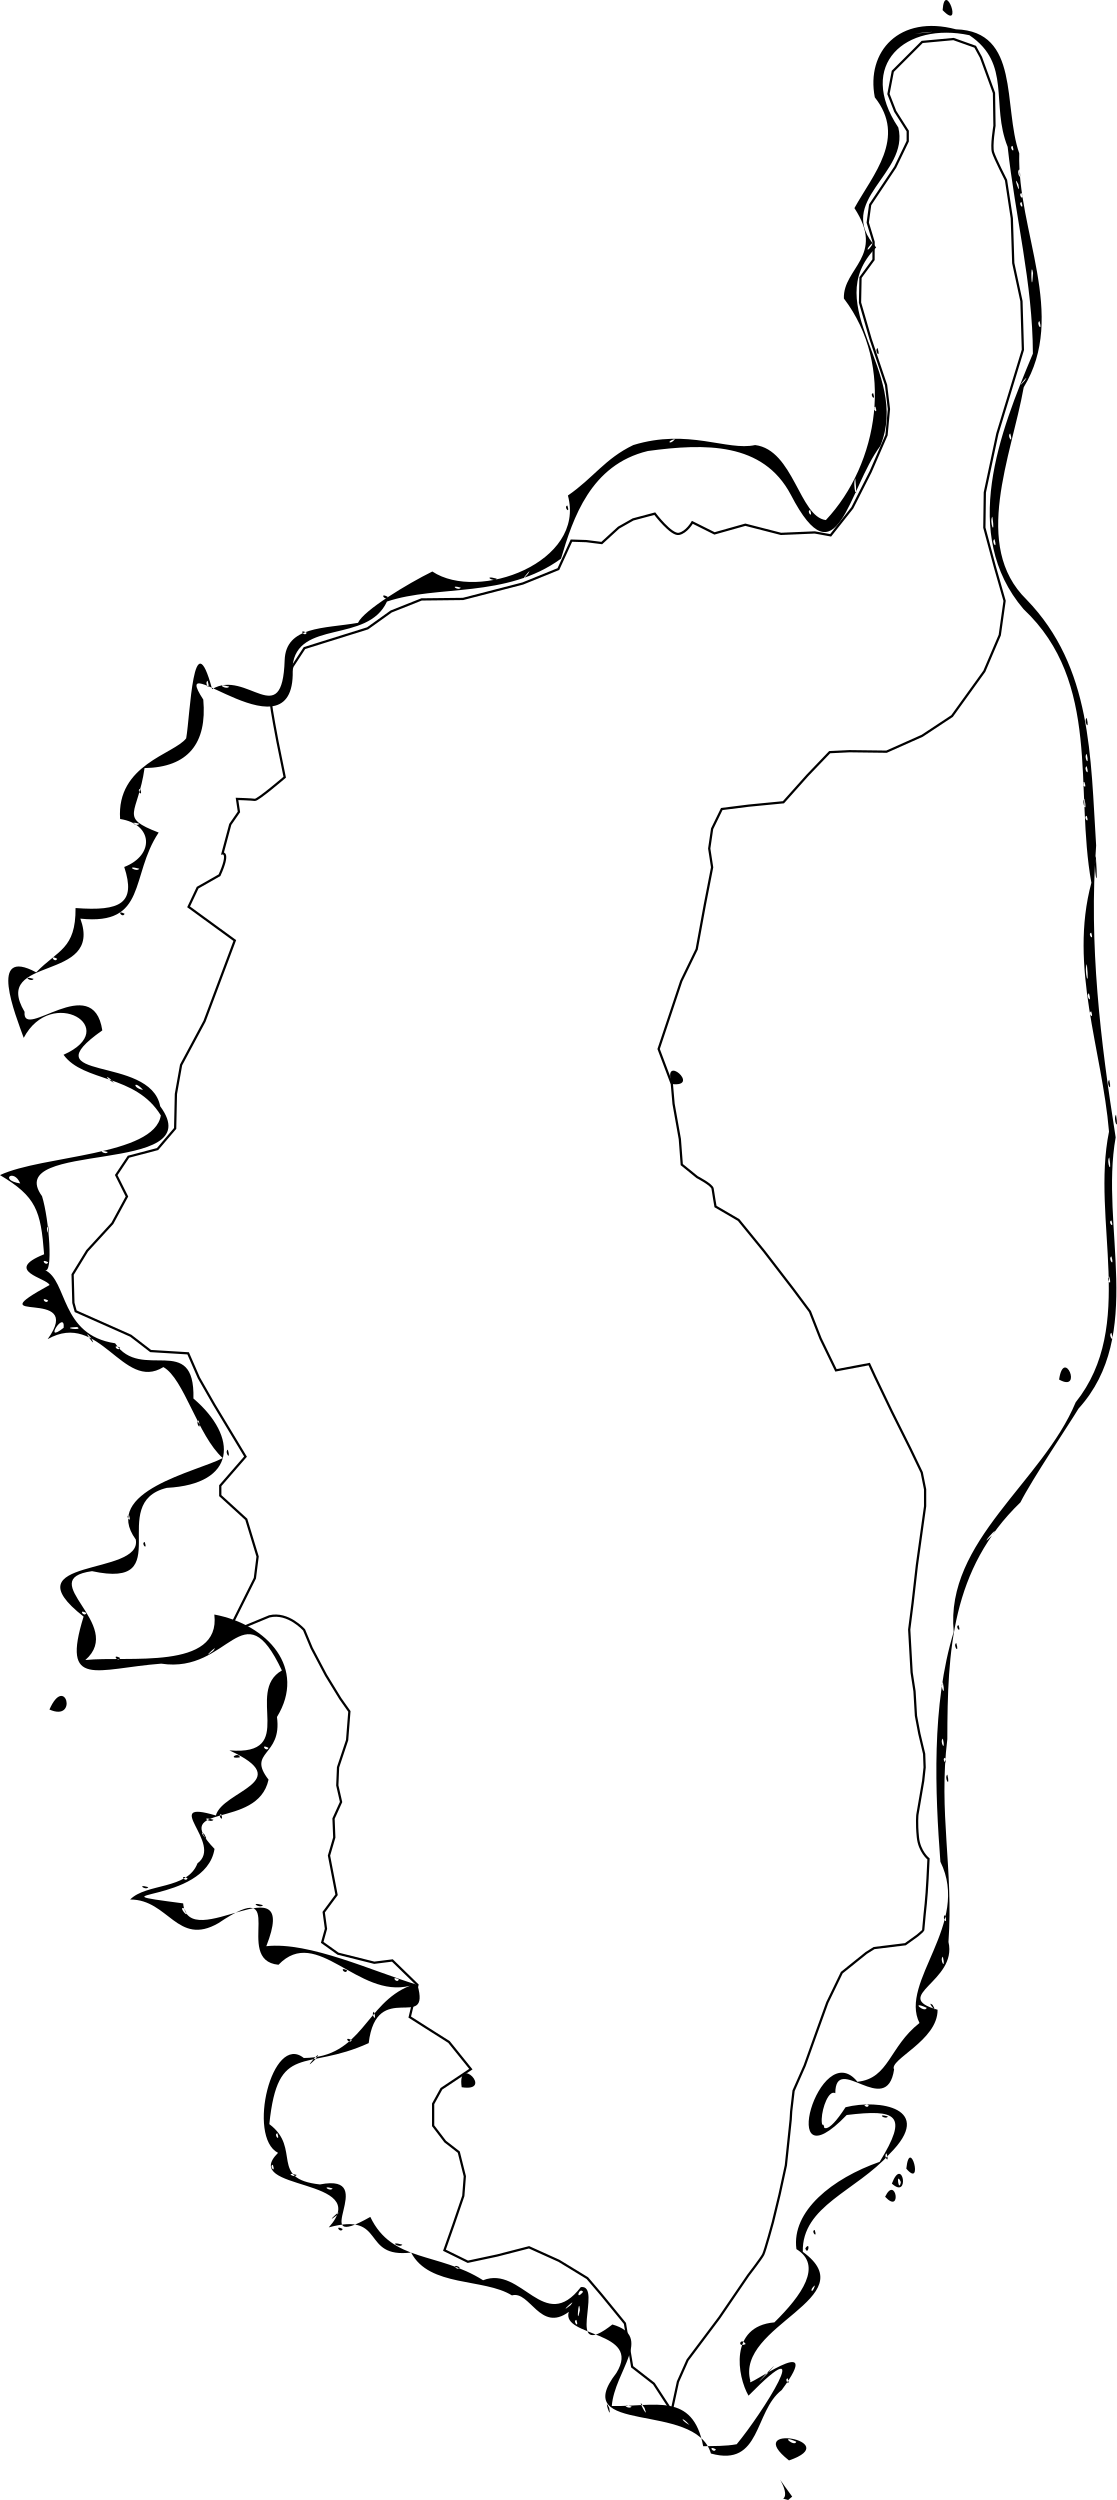
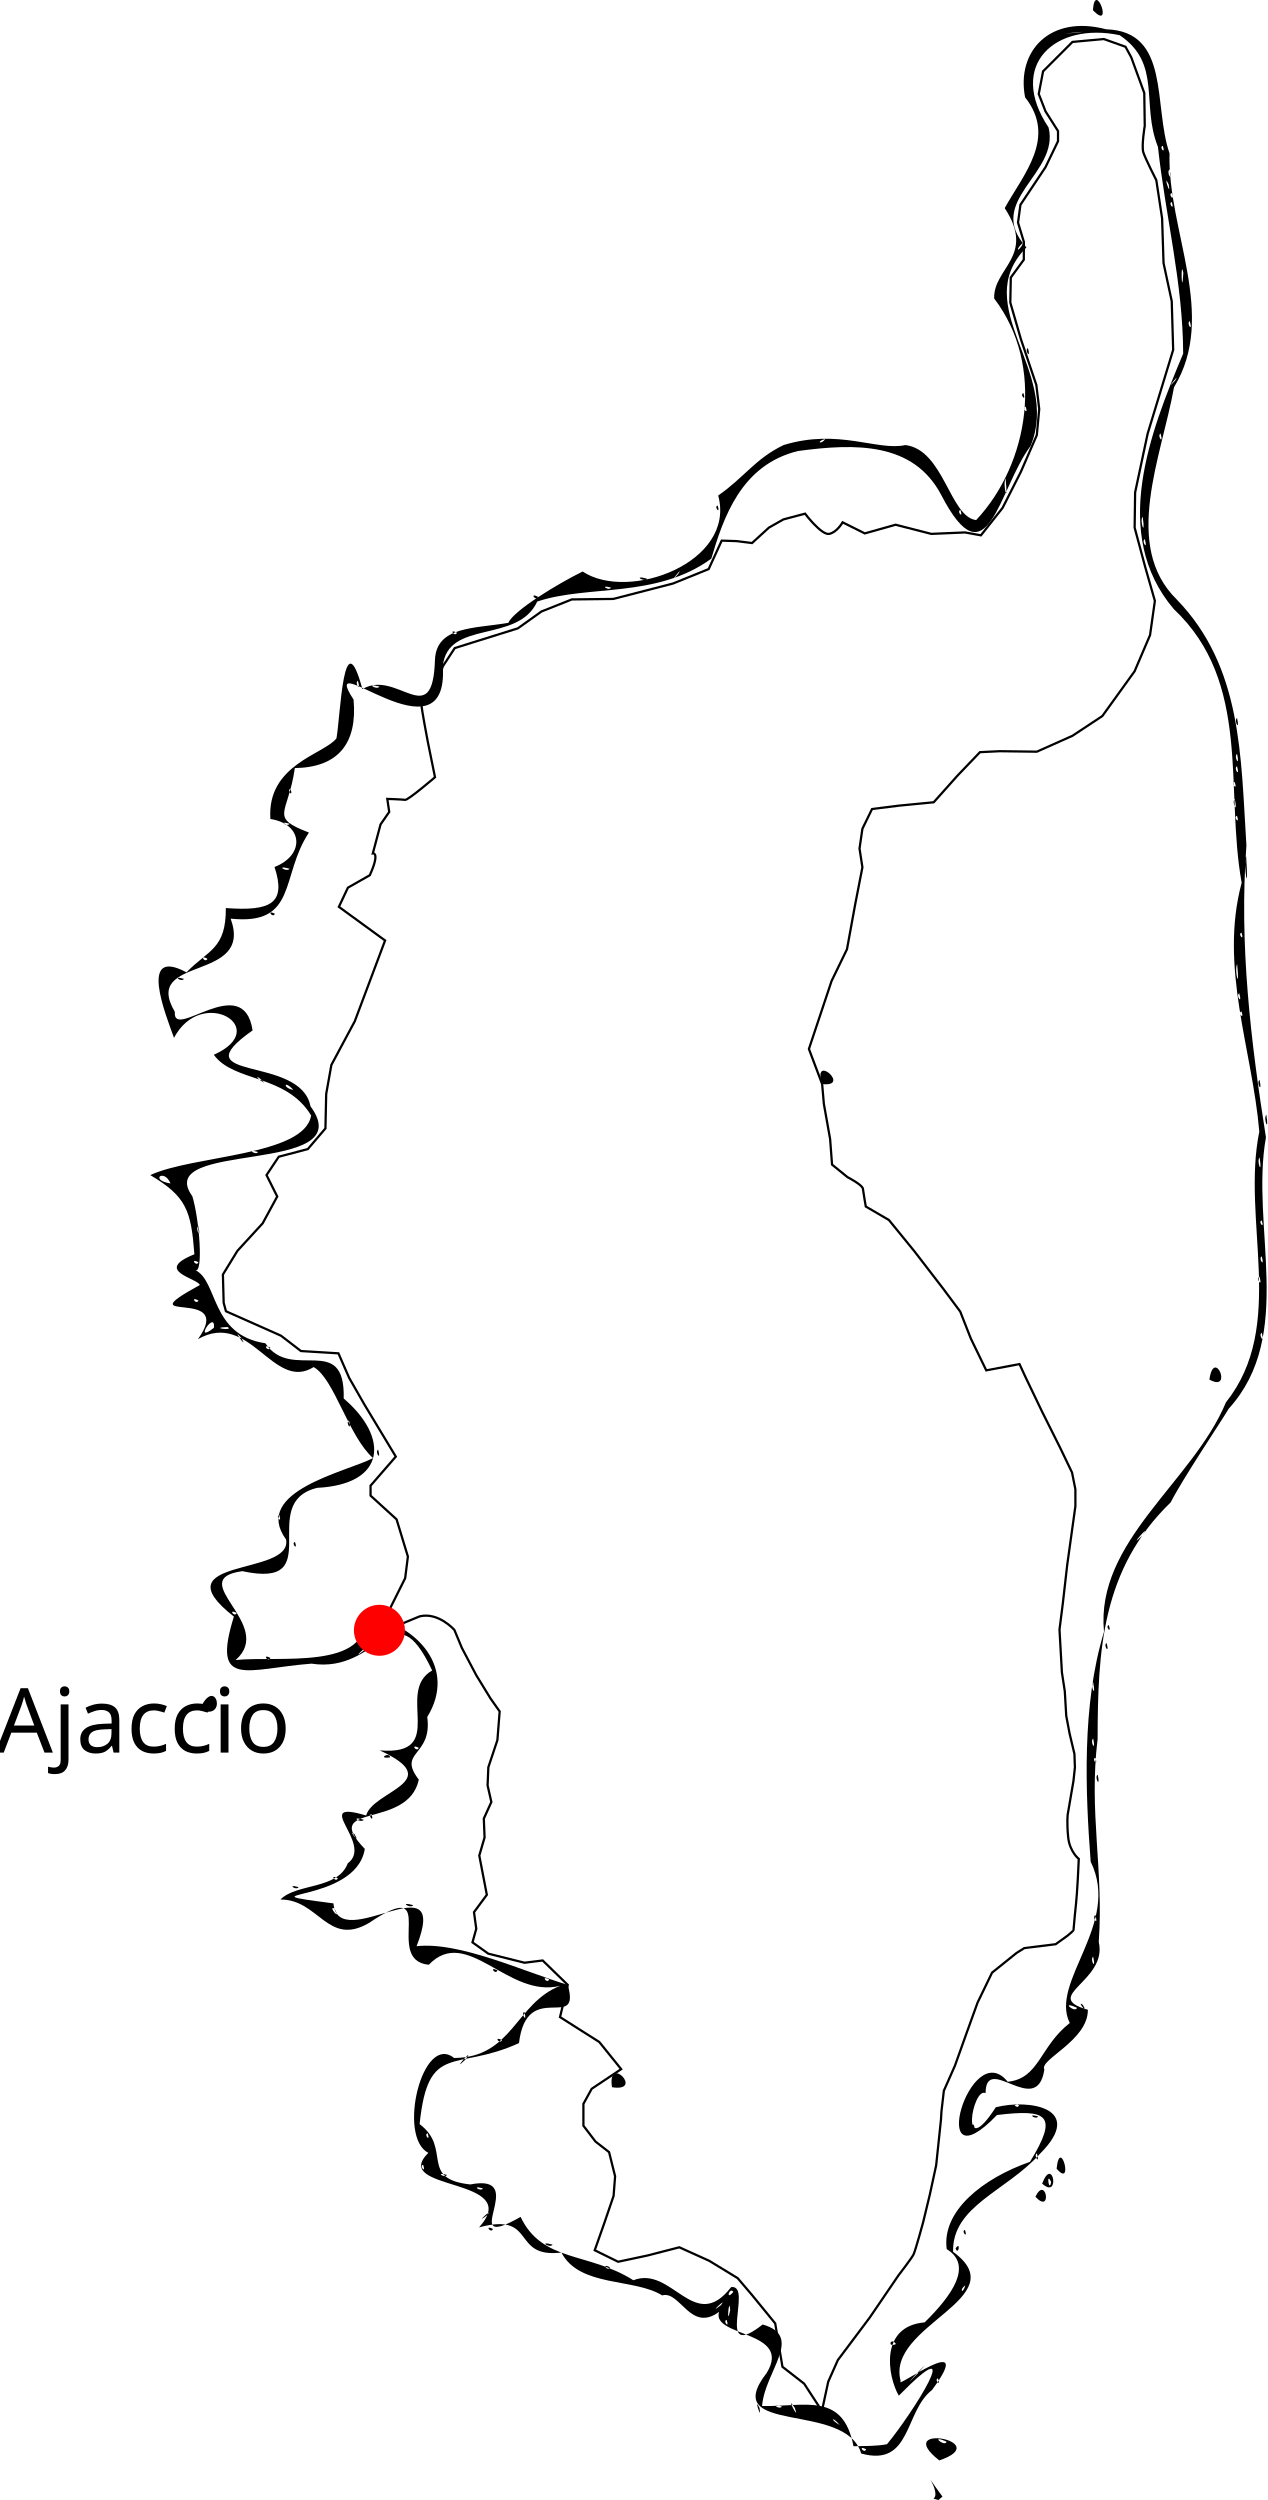
- <svg xmlns="http://www.w3.org/2000/svg" width="131.447mm" height="294.213mm" viewBox="0 0 131.447 294.213" version="1.1" id="svg8">
+ <svg xmlns="http://www.w3.org/2000/svg" width="149.134mm" height="294.213mm" viewBox="0 0 149.134 294.213" version="1.1" id="svg8">
  <defs id="defs2" />
-   <g id="layer1" transform="translate(-17.5629,7.08221)">
+   <g id="layer1" transform="translate(0.123429,7.08221)">
    <path id="path1051" style="fill:#000000;stroke-width:0.265" d="m 109.733,286.972 c 1.047,-0.803 -2.003,-4.407 1.058,-0.24 l -0.472,0.399 z m 0.683,-4.497 c -5.708,-4.503 6.688,-2.287 0,0 z m 0.86,-2.206 c -2.081,-0.935 -0.187,0.704 0,0 z m -10.047,1.395 c -1.821,-6.26 -16.89,-2.049 -11.124,-9.486 3.068,-5 -6.54,-4.2 -5.603,-7.189 -3.371,2.496 -4.578,-2.539 -6.693,-1.937 -3.307,-2.056 -9.73,-0.936 -11.863,-5.043 -5.99,0.719 -2.838,-4.813 -9.688,-2.963 5.367,-5.987 -10.58,-4.191 -5.974,-8.768 -3.682,-1.886 -0.688,-14.168 3.031,-11.164 6.897,-0.056 7.213,-6.435 12.496,-8.502 -6.118,1.576 -10.959,-7.177 -15.473,-2.471 -5.538,-0.516 1.629,-10.752 -7.07,-4.899 -4.838,2.799 -5.869,-2.803 -10.387,-2.779 1.907,-1.944 6.74,-1.133 7.922,-4.259 3.125,-2.305 -4.524,-7.619 2.164,-5.629 0.763,-2.909 9.6,-3.985 1.597,-7.663 8.132,0.677 1.743,-6.887 6.173,-9.405 -4.607,-9.757 -6.1,0.438 -14.204,-0.802 -7.632,0.585 -11.799,3.061 -9.132,-5.539 -8.958,-7.023 6.954,-4.693 6.141,-9.071 -4.133,-5.688 7.225,-7.987 10.233,-9.583 -2.932,-2.64 -4.569,-9.37 -6.985,-10.709 -4.755,2.968 -7.484,-6.768 -13.617,-3.289 4.571,-6.349 -8.759,-1.454 0.22,-6.369 -0.264,-0.809 -5.526,-1.656 -0.64,-3.617 -0.388,-5.157 -0.939,-6.796 -5.19,-9.318 4.973,-2.342 18.169,-2.237 18.927,-7.024 -2.984,-4.895 -9.09,-3.87 -11.45,-7.137 6.98,-3.114 -1.41,-8.199 -4.686,-1.991 -0.969,-2.702 -4.247,-10.791 1.467,-7.709 2.555,-2.647 4.668,-2.715 4.633,-7.568 5.331,0.4 7.132,-0.564 5.73,-4.832 3.614,-1.404 3.373,-5.056 -0.486,-5.648 -0.444,-6.425 6.344,-7.616 7.775,-9.491 0.48,-2.663 0.809,-14.155 3.052,-5.79 4.051,-2.437 8.268,5.108 8.538,-3.413 0.14,-4.018 4.644,-3.699 8.631,-4.39 0.65,-1.471 5.864,-4.619 8.749,-6.04 5.42,3.601 18.08,-1.078 15.955,-8.945 3.007,-2.075 4.348,-4.325 7.695,-5.937 6.471,-1.989 11.061,0.732 14.337,-6.36e-4 4.521,0.559 5.221,8.444 8.324,8.83 6.236,-6.641 8.122,-18.203 2.122,-26.079 -0.13,-3.589 4.933,-4.988 1.24,-10.636 2.199,-3.981 6.163,-8.277 2.399,-13.037 -1.045,-5.389 2.88,-9.767 9.548,-8.006 7.598,0.234 5.512,9.008 7.451,14.603 -0.268,9.088 5.688,19.047 0.527,27.519 -1.448,8.151 -6.151,18.639 0.327,24.987 7.726,7.973 7.524,18.523 8.194,28.948 -0.87,11.63 0.507,22.986 2.297,34.346 -1.874,10.501 3.513,23.222 -4.373,31.924 -0.997,1.675 -5.468,8.315 -6.832,11.026 -8.148,7.876 -8.585,17.489 -8.605,27.865 -1.054,8.645 0.734,15.321 0.134,23.873 1.091,4.645 -6.9,6.395 -1.282,7.978 0.047,3.624 -5.782,5.881 -5.116,7.027 -0.884,5.855 -6.888,-2.068 -6.921,2.793 -1.524,-0.839 -3.136,8.366 1.206,1.654 3.95,-0.998 10.597,0.097 5.186,5.487 -3.942,4.405 -10.344,6.114 -10.216,11.528 7.503,5.449 -7.986,8.619 -6.164,15.222 -0.89,1.159 9.134,-6.334 3.68,1.045 -3.27,2.525 -2.385,9.111 -8.327,7.47 z m 0.583,-0.497 c -1.048,-0.556 -0.247,0.596 0,0 z m 2.453,-0.605 c 2.976,-3.576 9.637,-14.099 1.387,-5.709 -1.318,-2.272 -2.309,-8.171 3.045,-8.626 3.231,-3.184 5.725,-6.707 2.593,-8.621 -0.602,-4.477 4.233,-8.325 9.798,-10.273 3.422,-5.551 2.047,-6.223 -3.883,-5.509 -8.418,8.776 -3.178,-9.446 1.264,-3.913 3.734,-0.381 3.726,-4.112 7.304,-6.916 -2.427,-4.827 6.069,-11.683 2.459,-18.98 -0.606,-8.066 -1.08,-18.4 1.569,-27.046 -1.029,-10.692 10.444,-17.622 14.352,-27.019 7.21,-9.049 1.788,-21.355 3.924,-31.856 -0.81,-9.628 -4.745,-19.348 -2.075,-29.289 -1.995,-10.987 1.207,-23.559 -7.981,-32.2 -7.505,-8.821 -2.802,-20.79 1.098,-30.071 -0.023,-8.302 -2.082,-16.17 -2.97,-24.331 -2.018,-5.021 0.495,-9.781 -4.505,-13.142 -7.505,-1.594 -13.306,3.45 -8.364,10.863 1.338,5.469 -7.62,8.603 -2.607,14.111 -6.857,6.958 4.093,14.575 0.493,23.359 -3.783,5.032 -5.046,16.364 -10.536,5.746 -3.278,-6.194 -10.064,-6.062 -16.821,-5.146 -6.739,1.615 -8.811,7.903 -10.224,12.67 -6.458,4.717 -14.533,3.042 -20.485,5.048 -2.287,5.003 -10.585,2.057 -11.109,7.629 0.721,11.743 -14.967,-2.934 -10.505,3.908 0.464,5.156 -1.801,7.98 -6.911,8.061 -0.78,5.514 -3.101,5.751 1.659,7.588 -3.403,5.109 -1.288,10.965 -9.215,10.13 2.763,7.549 -10.547,4.253 -6.564,10.968 -0.322,3.534 8.076,-4.931 9.147,2.183 -8.7,6.139 5.639,2.797 6.813,8.93 6.101,8.272 -18.736,3.888 -13.906,10.583 0.843,2.727 1.332,9.281 0.323,8.685 2.723,1.242 1.765,7.65 8.276,8.625 3.06,4.597 9.416,-1.368 9.218,6.5 5.304,4.516 5.097,10.089 -3.129,10.515 -7.278,1.772 1.439,12.02 -8.805,9.803 -6.955,0.974 4.001,6.279 -0.787,10.459 4.941,-0.523 15.983,1.287 15.181,-5.355 6.339,1.188 10.865,6.367 7.371,12.056 0.638,4.666 -3.583,4.021 -0.991,7.376 -1.29,5.979 -11.752,2.558 -6.357,8.15 -1.039,6.608 -15.408,4.878 -3.692,6.412 0.583,6.226 13.871,-5.35 9.785,5.04 5.041,-0.568 12.601,2.983 17.793,4.553 1.599,5.674 -4.82,-0.83 -5.742,6.851 -7.514,3.427 -10.69,-0.227 -11.694,9.534 3.842,2.874 -0.092,6.447 5.959,7.099 7.277,-1.427 -1.873,8.259 5.925,3.819 2.56,5.383 7.981,4.104 13.272,7.455 4.54,-1.786 7.19,6.418 11.507,0.803 2.686,-0.328 -2.058,8.936 3.71,4.404 4.908,1.402 0.251,5.457 -0.071,9.596 5.027,0.107 9.526,-1.715 10.757,4.729 1.319,-0.031 2.642,0.01 3.949,-0.235 z M 71.897,238.553 c -0.577,-3.983 3.875,0.61 0,0 z m 70.306,-83.281 c 0.563,-3.878 2.845,1.597 0,0 z M 96.635,120.493 c -1.22,-3.735 3.487,0.408 0,0 z m 2.074,157.824 c -0.894,-1.073 -1.251,-0.731 0,0 z M 89.257,276.29 c -0.76,-1.561 0.335,1.822 0,0 z m 4.159,0.011 c -1.28,-1.914 0.68,1.881 0,0 z m -1.521,-0.175 c -1.457,-0.429 -0.264,0.463 0,0 z m 18.371,-3.314 c -0.509,0.115 0.379,1.16 0,0 z m -2.413,-0.546 c 2.787,-3.109 -3.069,3.096 0,0 z m -2.53,-3.49 c -0.633,-0.903 -1.071,0.507 0,0 z m -19.928,-2.843 c -0.509,0.115 0.379,1.16 0,0 z m 0.412,-1.133 c -0.122,-1.919 -0.467,2.272 0,0 z m -1.088,-0.603 c 0.918,-1.128 -1.729,1.364 0,0 z m 1.466,-1.561 c -0.468,-0.65 -0.965,1.152 0,0 z m 27.289,-0.761 c -0.749,0.512 -0.314,1.151 0,0 z m -41.825,-2.137 c -1.048,-0.556 -0.247,0.596 0,0 z m -6.736,-2.66 c -1.764,-0.483 -0.318,0.481 0,0 z M 113.441,255.349 c -0.509,0.115 0.379,1.16 0,0 z m -55.55,-0.11 c -1.048,-0.556 -0.247,0.596 0,0 z m -0.688,-1.626 c 0.918,-1.128 -1.729,1.364 0,0 z m -0.497,-3.152 c -1.457,-0.429 -0.264,0.463 0,0 z m -4.233,-1.587 c -1.457,-0.429 -0.264,0.463 0,0 z m -2.796,-1.197 c -0.509,0.115 0.379,1.16 0,0 z m 72.226,-1.339 c -0.463,0.264 0.429,1.457 0,0 z m -71.697,-2.365 c -0.509,0.115 0.379,1.16 0,0 z m 71.852,-1.978 c -1.457,-0.429 -0.264,0.463 0,0 z m -2.254,-1.308 c -1.048,-0.556 -0.247,0.596 0,0 z m -65.148,-5.396 c 1.354,-1.892 -1.974,1.924 0,0 z m 4.294,-2.277 c -1.048,-0.556 -0.247,0.596 0,0 z m 2.628,-3.346 c -0.463,0.264 0.429,1.457 0,0 z m 65.045,-0.463 c -2.081,-0.935 -0.187,0.704 0,0 z m 0.694,-0.335 c -0.879,-0.685 0.837,1.443 0,0 z m -62.811,-3 c -1.048,-0.556 -0.247,0.596 0,0 z m -6.085,-1.058 c -1.048,-0.556 -0.247,0.596 0,0 z m 70.105,-1.621 c -0.439,0.339 0.392,1.744 0,0 z m 0.256,-4.9 c -0.463,0.264 0.429,1.457 0,0 z M 39.222,217.502 c -0.856,-0.339 0.958,1.72 0,0 z m 9.287,-0.377 c -1.764,-0.483 -0.318,0.48 0,0 z m -13.499,-2.118 c -1.457,-0.429 -0.264,0.463 0,0 z m 4.625,-1.043 c -1.048,-0.556 -0.247,0.596 0,0 z m 1.957,-5.202 c -0.879,-0.685 0.837,1.443 0,0 z m 1.097,-1.69 c -1.764,-0.483 -0.318,0.48 0,0 z m 0.903,-0.67 c -0.509,0.115 0.379,1.16 0,0 z m 85.463,-4.642 c -0.439,0.339 0.392,1.744 0,0 z m -0.267,-1.973 c -0.509,0.115 0.379,1.16 0,0 z M 45.792,199.732 c -0.121,-0.71 -1.565,0.237 0,0 z m 3.368,-1.114 c -1.048,-0.556 -0.247,0.596 0,0 z m 79.365,-1.092 c -0.439,0.339 0.392,1.744 0,0 z m -0.001,-6.62 c -0.426,0.393 0.412,2.049 0,0 z M 31.697,188.034 c -1.048,-0.556 -0.247,0.596 0,0 z m 10.953,-0.832 c 0.918,-1.128 -1.729,1.364 0,0 z m 87.454,-0.926 c -0.463,0.264 0.429,1.457 0,0 z m 0.27,-2.1 c -0.509,0.115 0.379,1.16 0,0 z M 27.728,182.743 c -1.048,-0.556 -0.247,0.596 0,0 z m 6.867,-8.356 c -0.509,0.115 0.379,1.16 0,0 z m 99.699,-0.744 c 1.354,-1.892 -1.974,1.924 0,0 z M 32.743,171.211 c -0.509,0.115 0.379,1.16 0,0 z m 11.636,-7.689 c -0.463,0.264 0.429,1.457 0,0 z m -3.44,-3.44 c -0.463,0.264 0.429,1.457 0,0 z m -9.243,-8.56 c -1.048,-0.556 -0.247,0.596 0,0 z m -3.422,-1.151 c -1.364,-1.555 0.971,1.74 0,0 z m 120.085,-0.607 c -0.463,0.264 0.429,1.457 0,0 z M 25.055,149.177 c 0.195,-2.195 -2.538,2.029 0,0 z m 1.592,-0.086 c -2.309,0.075 0.883,0.486 0,0 z m -3.417,-3.125 c -1.048,-0.556 -0.247,0.596 0,0 z m 124.866,-2.817 c -0.463,0.264 0.429,1.457 0,0 z m -124.866,-1.681 c -1.048,-0.556 -0.247,0.596 0,0 z m 125.13,-0.7 c -0.463,0.264 0.429,1.457 0,0 z M 23.221,137.201 c -0.439,0.339 0.392,1.744 0,0 z M 148.366,136.551 c -0.509,0.115 0.379,1.16 0,0 z m -128.42,-4.356 c -0.751,-1.825 -2.549,-0.408 0,0 z M 148.108,129.129 c -0.408,0.48 0.385,2.32 0,0 z M 30.248,128.488 c -1.457,-0.429 -0.264,0.463 0,0 z m 118.654,-4.386 c -0.408,0.48 0.385,2.32 0,0 z M 34.393,121.18 c -1.132,-1.241 -1.258,-0.21 0,0 z m 113.712,-1.177 c -0.439,0.339 0.392,1.744 0,0 z m -117.129,0.358 c -0.894,-1.073 -1.251,-0.731 0,0 z m 115.01,-8.416 c -0.509,0.115 0.379,1.16 0,0 z m -0.27,-2.133 c -0.463,0.264 0.429,1.457 0,0 z m -0.248,-3.435 c -0.378,0.732 0.367,3.489 0,0 z m -123.951,1.738 c -1.457,-0.429 -0.264,0.463 0,0 z m 2.773,-2.366 c -1.048,-0.556 -0.247,0.596 0,0 z m 121.696,-3.065 c -0.509,0.115 0.379,1.16 0,0 z M 32.226,100.457 c -1.048,-0.556 -0.247,0.596 0,0 z M 146.527,93.664 c -0.364,1.011 0.367,5.332 0,0 z M 33.957,95.152 c -1.763,-0.483 -0.318,0.481 0,0 z m -0.005,-5.293 c -1.457,-0.429 -0.264,0.463 0,0 z M 145.456,88.926 c -0.509,0.115 0.379,1.16 0,0 z m -0.263,-2.001 c -0.426,0.393 0.412,2.049 0,0 z M 34.066,85.751 c -0.509,0.115 0.379,1.16 0,0 z m 111.125,-0.794 c -0.509,0.115 0.379,1.16 0,0 z m 0.259,-1.869 c -0.463,0.264 0.429,1.457 0,0 z m 0.008,-1.45 c -0.439,0.339 0.392,1.744 0,0 z m 0,-4.233 c -0.439,0.339 0.392,1.744 0,0 z M 41.998,73.034 c -0.463,0.264 0.429,1.457 0,0 z m 2.542,0.686 c -1.763,-0.483 -0.318,0.481 0,0 z m 9.118,-6.336 c -1.048,-0.556 -0.247,0.596 0,0 z m 9.525,-4.233 c -1.048,-0.556 -0.247,0.596 0,0 z m 8.604,-1.074 c -1.457,-0.429 -0.264,0.463 0,0 z m 4.238,-1.057 c -1.763,-0.483 -0.318,0.481 0,0 z m 3.667,-0.554 c 0.802,-1.231 -1.46,1.603 0,0 z m 54.91,-4.101 c -0.463,0.264 0.429,1.457 0,0 z m -0.253,-2.646 c -0.405,0.516 0.398,2.64 0,0 z m -21.437,-0.777 c -0.509,0.115 0.379,1.16 0,0 z M 84.337,52.413 c -0.509,0.115 0.379,1.16 0,0 z m 33.878,-3.187 c -0.378,0.732 0.367,3.489 0,0 z M 96.996,44.577 c -1.151,0.314 -0.511,0.749 0,0 z m 39.459,-0.646 c -0.463,0.264 0.429,1.457 0,0 z m -15.869,-3.158 c -0.509,0.115 0.379,1.16 0,0 z m -0.265,-1.587 c -0.509,0.115 0.379,1.16 0,0 z m 17.845,-1.472 c 0.802,-1.231 -1.46,1.603 0,0 z m -17.321,-3.836 c -0.463,0.264 0.429,1.457 0,0 z m 19.05,-3.175 c -0.463,0.264 0.429,1.457 0,0 z m -0.758,-5.656 c -0.342,-1.886 -0.177,3.258 0,0 z m -18.758,-3.652 c -1.135,0.923 -0.746,1.441 0,0 z m 17.404,-4.698 c -0.509,0.115 0.379,1.16 0,0 z m 0,-1.058 c -0.509,0.115 0.379,1.16 0,0 z m -0.371,-1.019 c -0.76,-1.561 0.335,1.822 0,0 z m 0.109,-1.77 c -0.439,0.339 0.392,1.744 0,0 z m -0.796,-2.767 c -0.509,0.115 0.379,1.16 0,0 z M 126.663,-3.242 c 2.535,-0.323 -4.218,0.377 0,0 z M 112.335,257.515 c 0.653,-0.943 0.32,0.967 0,0 z m 9.393,-6.07 c 1.262,-2.627 2.016,2.162 0,0 z m 0.794,-1.55 c 1.28,-3.375 2.161,1.962 0,0 z m 1.058,-0.185 c -0.628,-1.388 -0.229,1.398 0,0 z m 0.642,-1.572 c 0.413,-3.91 2.082,2.443 0,0 z m -10.034,-4.91 c 0.32,-0.967 0.653,0.943 0,0 z M 23.382,194.105 c 1.878,-4.268 3.409,1.514 0,0 z M 128.495,-5.89 c 0.25,-3.69 2.477,2.603 0,0 z" />
    <path style="fill:none;stroke:#000000;stroke-width:0.265px;stroke-linecap:butt;stroke-linejoin:miter;stroke-opacity:1" d="m 44.288,185.198 4.978,-2.059 c 2.22,-0.533 4.085,1.599 4.085,1.599 l 0.888,2.131 1.687,3.197 1.687,2.753 1.066,1.51 -0.266,3.375 -1.066,3.197 -0.089,2.131 0.444,1.954 -0.888,1.954 0.089,2.22 -0.622,2.131 0.888,4.618 -1.51,2.043 0.266,1.954 -0.444,1.599 1.865,1.332 4.263,1.066 2.131,-0.266 2.952,2.874 -0.909,3.787 1.954,1.243 2.664,1.687 2.575,3.197 -3.463,2.309 -0.977,1.776 v 2.575 l 1.421,1.865 1.598,1.243 0.71,2.842 -0.178,2.309 -1.154,3.375 -1.066,3.019 2.754,1.355 3.459,-0.737 3.743,-0.964 3.516,1.588 3.346,2.041 1.644,1.928 2.779,3.402 0.851,5.103 2.552,1.985 1.701,2.608 0.34,0.851 0.794,-3.686 1.134,-2.552 3.743,-4.99 3.402,-4.99 c 0,0 1.531,-1.985 1.758,-2.438 0.227,-0.454 1.134,-3.799 1.134,-3.799 l 0.794,-3.289 0.737,-3.402 0.567,-5.387 0.057,-0.964 0.284,-2.438 1.304,-2.949 1.418,-3.969 1.248,-3.459 1.701,-3.516 2.892,-2.325 0.907,-0.567 3.686,-0.454 1.418,-1.021 c 0,0 0.68,-0.567 0.68,-0.624 0,-0.057 0.17,-1.871 0.17,-1.871 0,0 0.227,-1.871 0.34,-4.196 l 0.113,-2.325 c 0,0 -1.077,-0.851 -1.248,-2.552 -0.17,-1.701 -0.057,-2.665 -0.057,-2.665 l 0.68,-3.969 0.17,-1.588 -0.057,-1.588 -0.567,-2.382 -0.397,-2.098 -0.17,-2.892 -0.34,-2.211 -0.284,-5.047 0.397,-3.119 0.51,-4.48 0.964,-6.918 v -1.985 l -0.397,-1.985 -1.361,-2.835 -2.155,-4.31 -1.985,-4.139 -0.68,-1.474 -3.913,0.737 -1.815,-3.743 -1.248,-3.175 -1.985,-2.665 -3.402,-4.423 -3.005,-3.686 -2.722,-1.588 c 0,0 -0.284,-1.644 -0.34,-2.098 -0.057,-0.454 -1.815,-1.361 -1.815,-1.361 l -1.815,-1.474 -0.227,-3.005 -0.737,-4.139 -0.202,-2.335 -1.556,-4.129 2.665,-7.995 1.815,-3.743 0.964,-5.274 0.851,-4.366 -0.34,-2.211 0.34,-2.325 1.134,-2.325 3.175,-0.397 4.083,-0.397 2.835,-3.175 2.608,-2.722 2.325,-0.113 4.366,0.057 4.196,-1.871 3.516,-2.325 3.799,-5.274 1.815,-4.253 0.567,-4.026 -1.134,-3.969 -1.248,-4.65 0.057,-4.139 1.474,-6.918 3.005,-9.867 -0.17,-5.727 -0.964,-4.48 -0.17,-5.274 -0.68,-4.48 c 0,0 -1.304,-2.552 -1.531,-3.289 -0.227,-0.737 0.17,-3.119 0.17,-3.119 l -0.057,-3.856 -1.531,-4.196 -0.68,-1.248 -2.552,-0.907 -3.686,0.34 -3.459,3.459 -0.51,2.665 0.794,2.041 1.474,2.325 v 1.191 l -1.474,3.062 -2.949,4.423 -0.284,2.098 0.69,2.277 -0.01,2.089 -1.531,2.098 -0.057,2.949 1.248,4.31 1.815,5.387 0.34,2.835 -0.284,3.062 -1.871,4.31 -2.155,4.253 -2.552,3.232 -1.871,-0.34 -3.969,0.17 -4.196,-1.077 -3.629,1.021 -2.608,-1.304 c 0,0 -0.68,1.191 -1.588,1.361 -0.907,0.17 -2.835,-2.382 -2.835,-2.382 l -2.552,0.68 -1.701,0.964 -1.985,1.815 -1.815,-0.227 -1.758,-0.057 -1.531,3.346 -4.196,1.701 -7.031,1.815 -4.877,0.057 -3.572,1.418 -2.779,1.985 -5.444,1.701 -1.985,0.624 -1.409,2.154 -1.256,3.913 c 0,0 -1.191,0.34 -1.248,0.567 -0.057,0.227 0.737,4.366 0.737,4.366 l 0.851,4.196 c 0,0 -3.175,2.722 -3.516,2.665 -0.34,-0.057 -2.098,-0.113 -2.098,-0.113 l 0.227,1.531 -1.021,1.474 -0.907,3.402 c 0,0 0.881,-0.165 -0.357,2.573 l -2.576,1.466 -1.064,2.257 5.436,3.961 -3.563,9.501 -2.756,5.145 -0.609,3.418 -0.09,4.051 -2.071,2.431 -3.421,0.9 -1.441,2.161 1.26,2.521 -1.711,3.151 -2.971,3.241 -1.711,2.791 0.09,3.331 0.27,0.99 6.482,2.881 2.341,1.801 4.412,0.27 1.26,2.881 1.801,3.151 3.691,6.122 -2.971,3.421 v 1.17 l 3.061,2.791 1.333,4.382 -0.321,2.543 z" id="path98" />
+     <circle style="fill:#ff0000;fill-opacity:1;stroke:none;stroke-width:4;stroke-linecap:round;stroke-dashoffset:113.386" id="path842" cx="44.529" cy="184.779" r="3" />
+     <text xml:space="preserve" style="font-style:normal;font-weight:normal;font-size:10.583px;line-height:1.25;font-family:sans-serif;fill:#000000;fill-opacity:1;stroke:none;stroke-width:0.265" x="-0.653" y="199.173" id="text878">
+       <tspan id="tspan876" x="-0.653" y="199.173" style="font-style:normal;font-variant:normal;font-weight:normal;font-stretch:normal;font-family:Kiona;-inkscape-font-specification:Kiona;stroke-width:0.265">Ajaccio</tspan>
+     </text>
  </g>
</svg>
